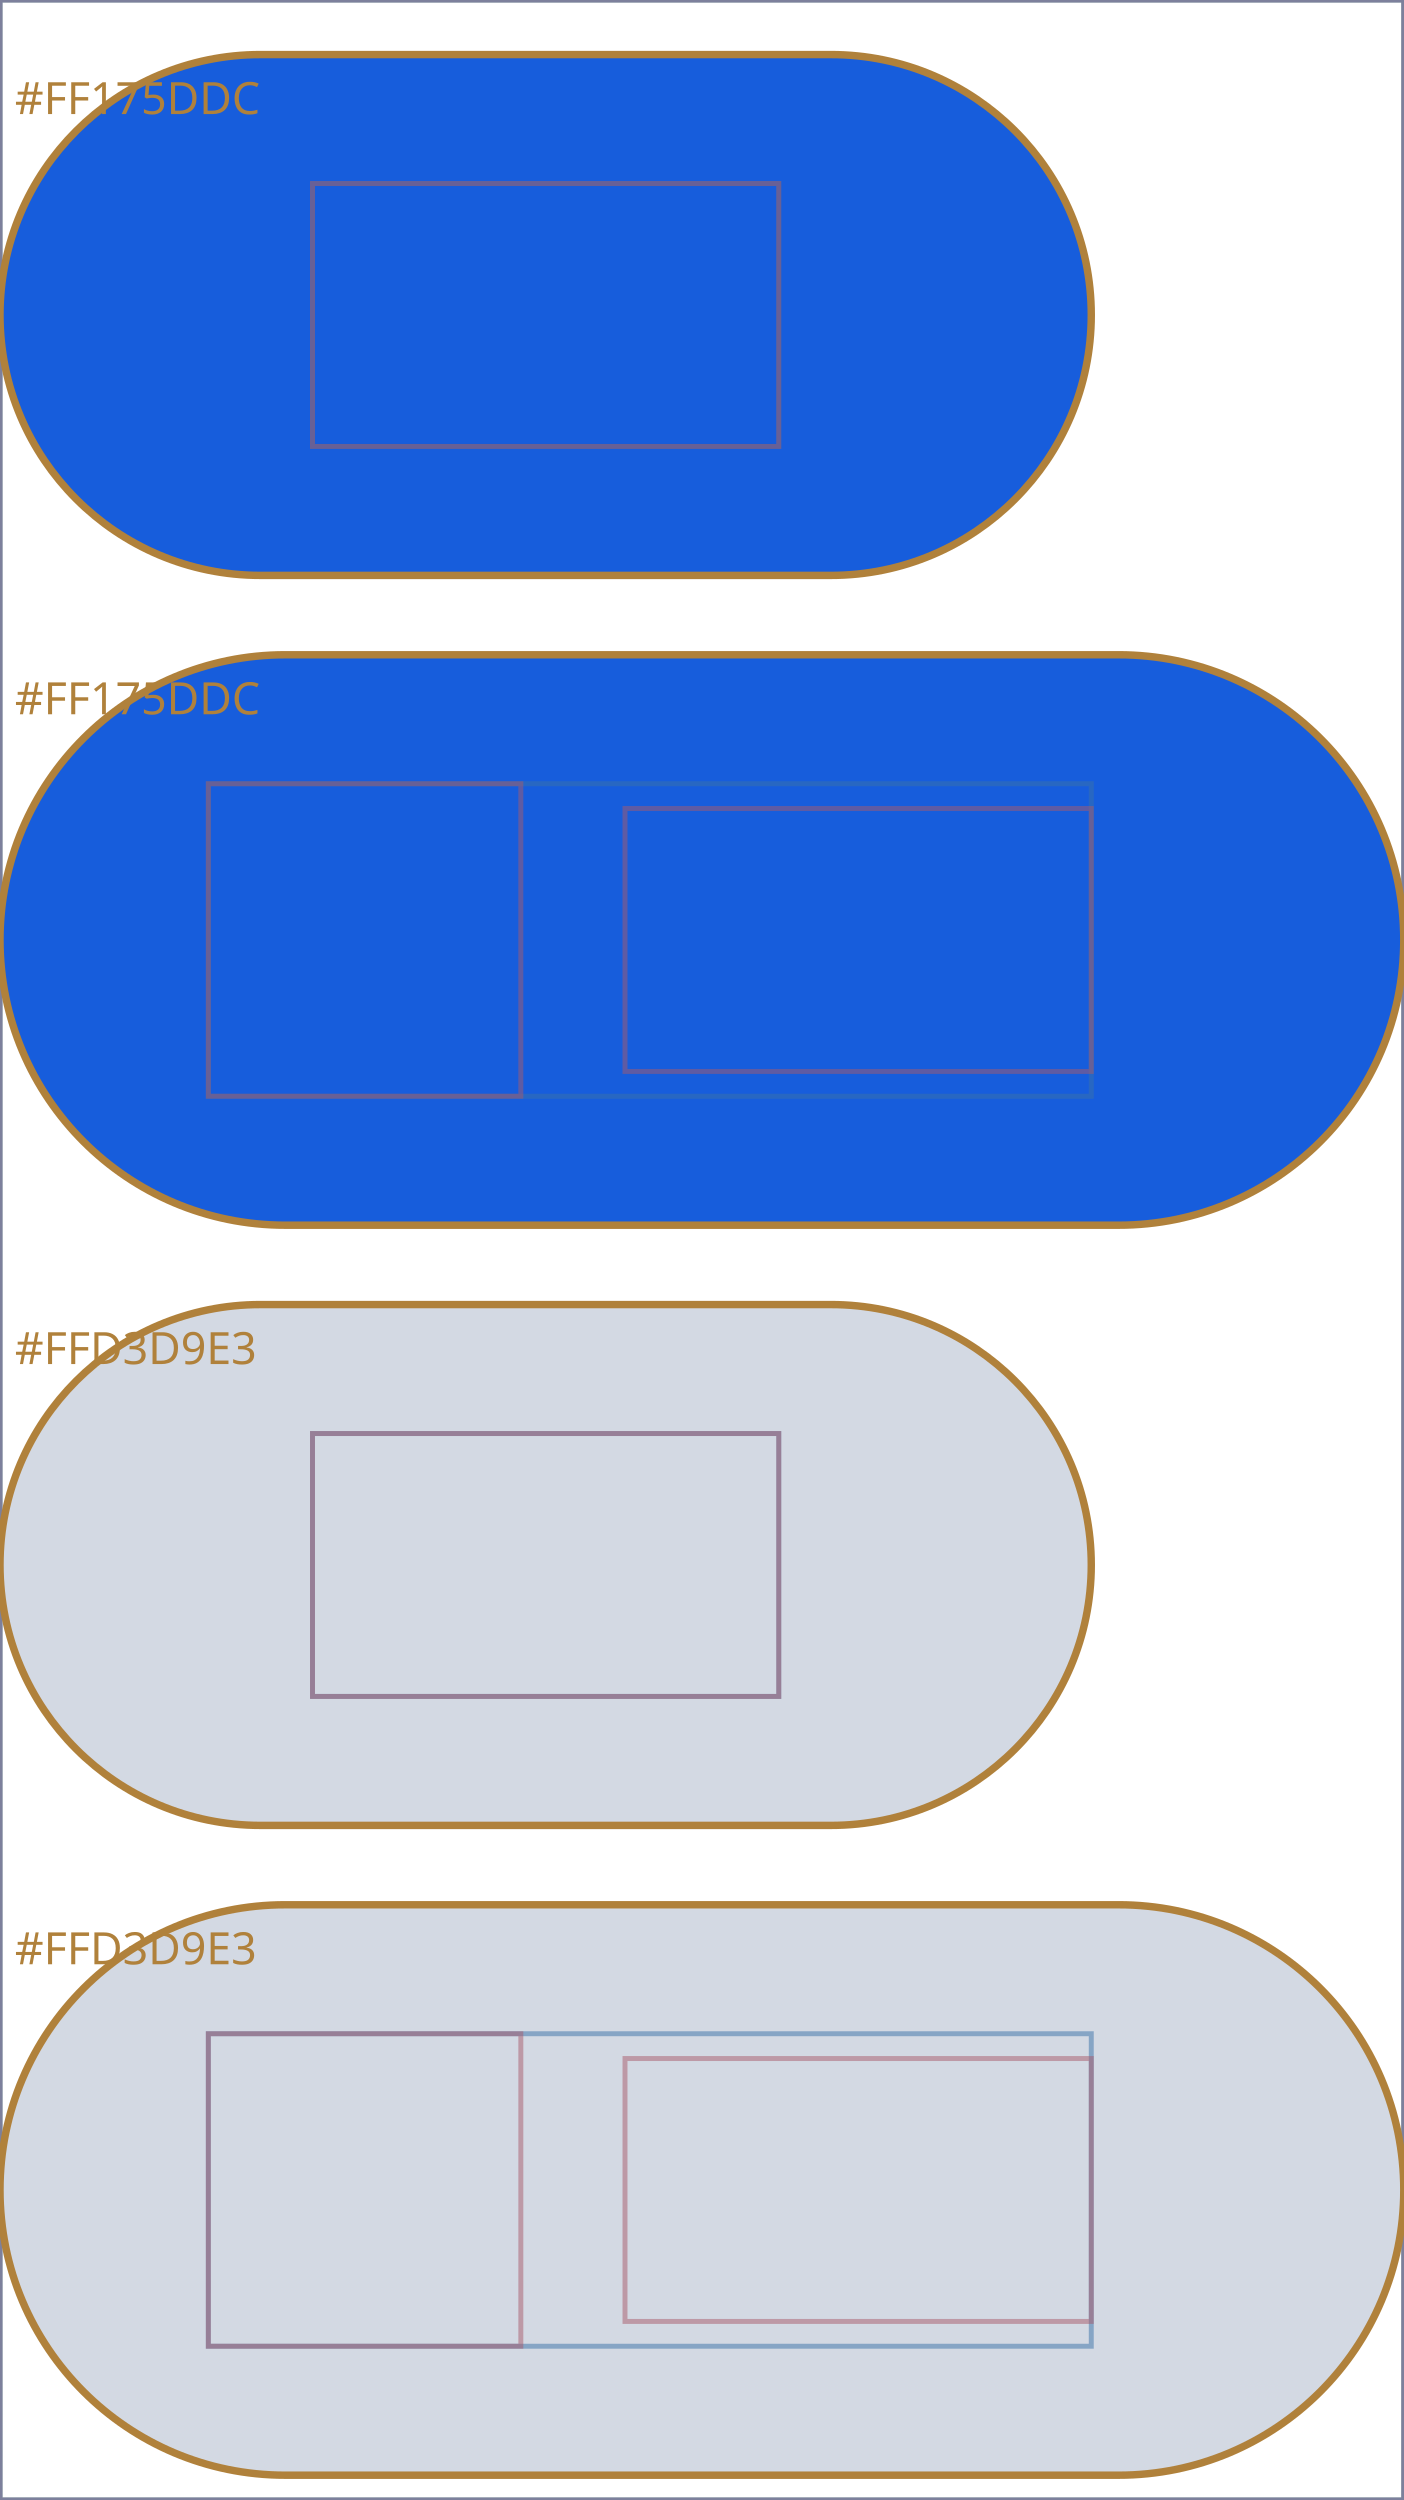
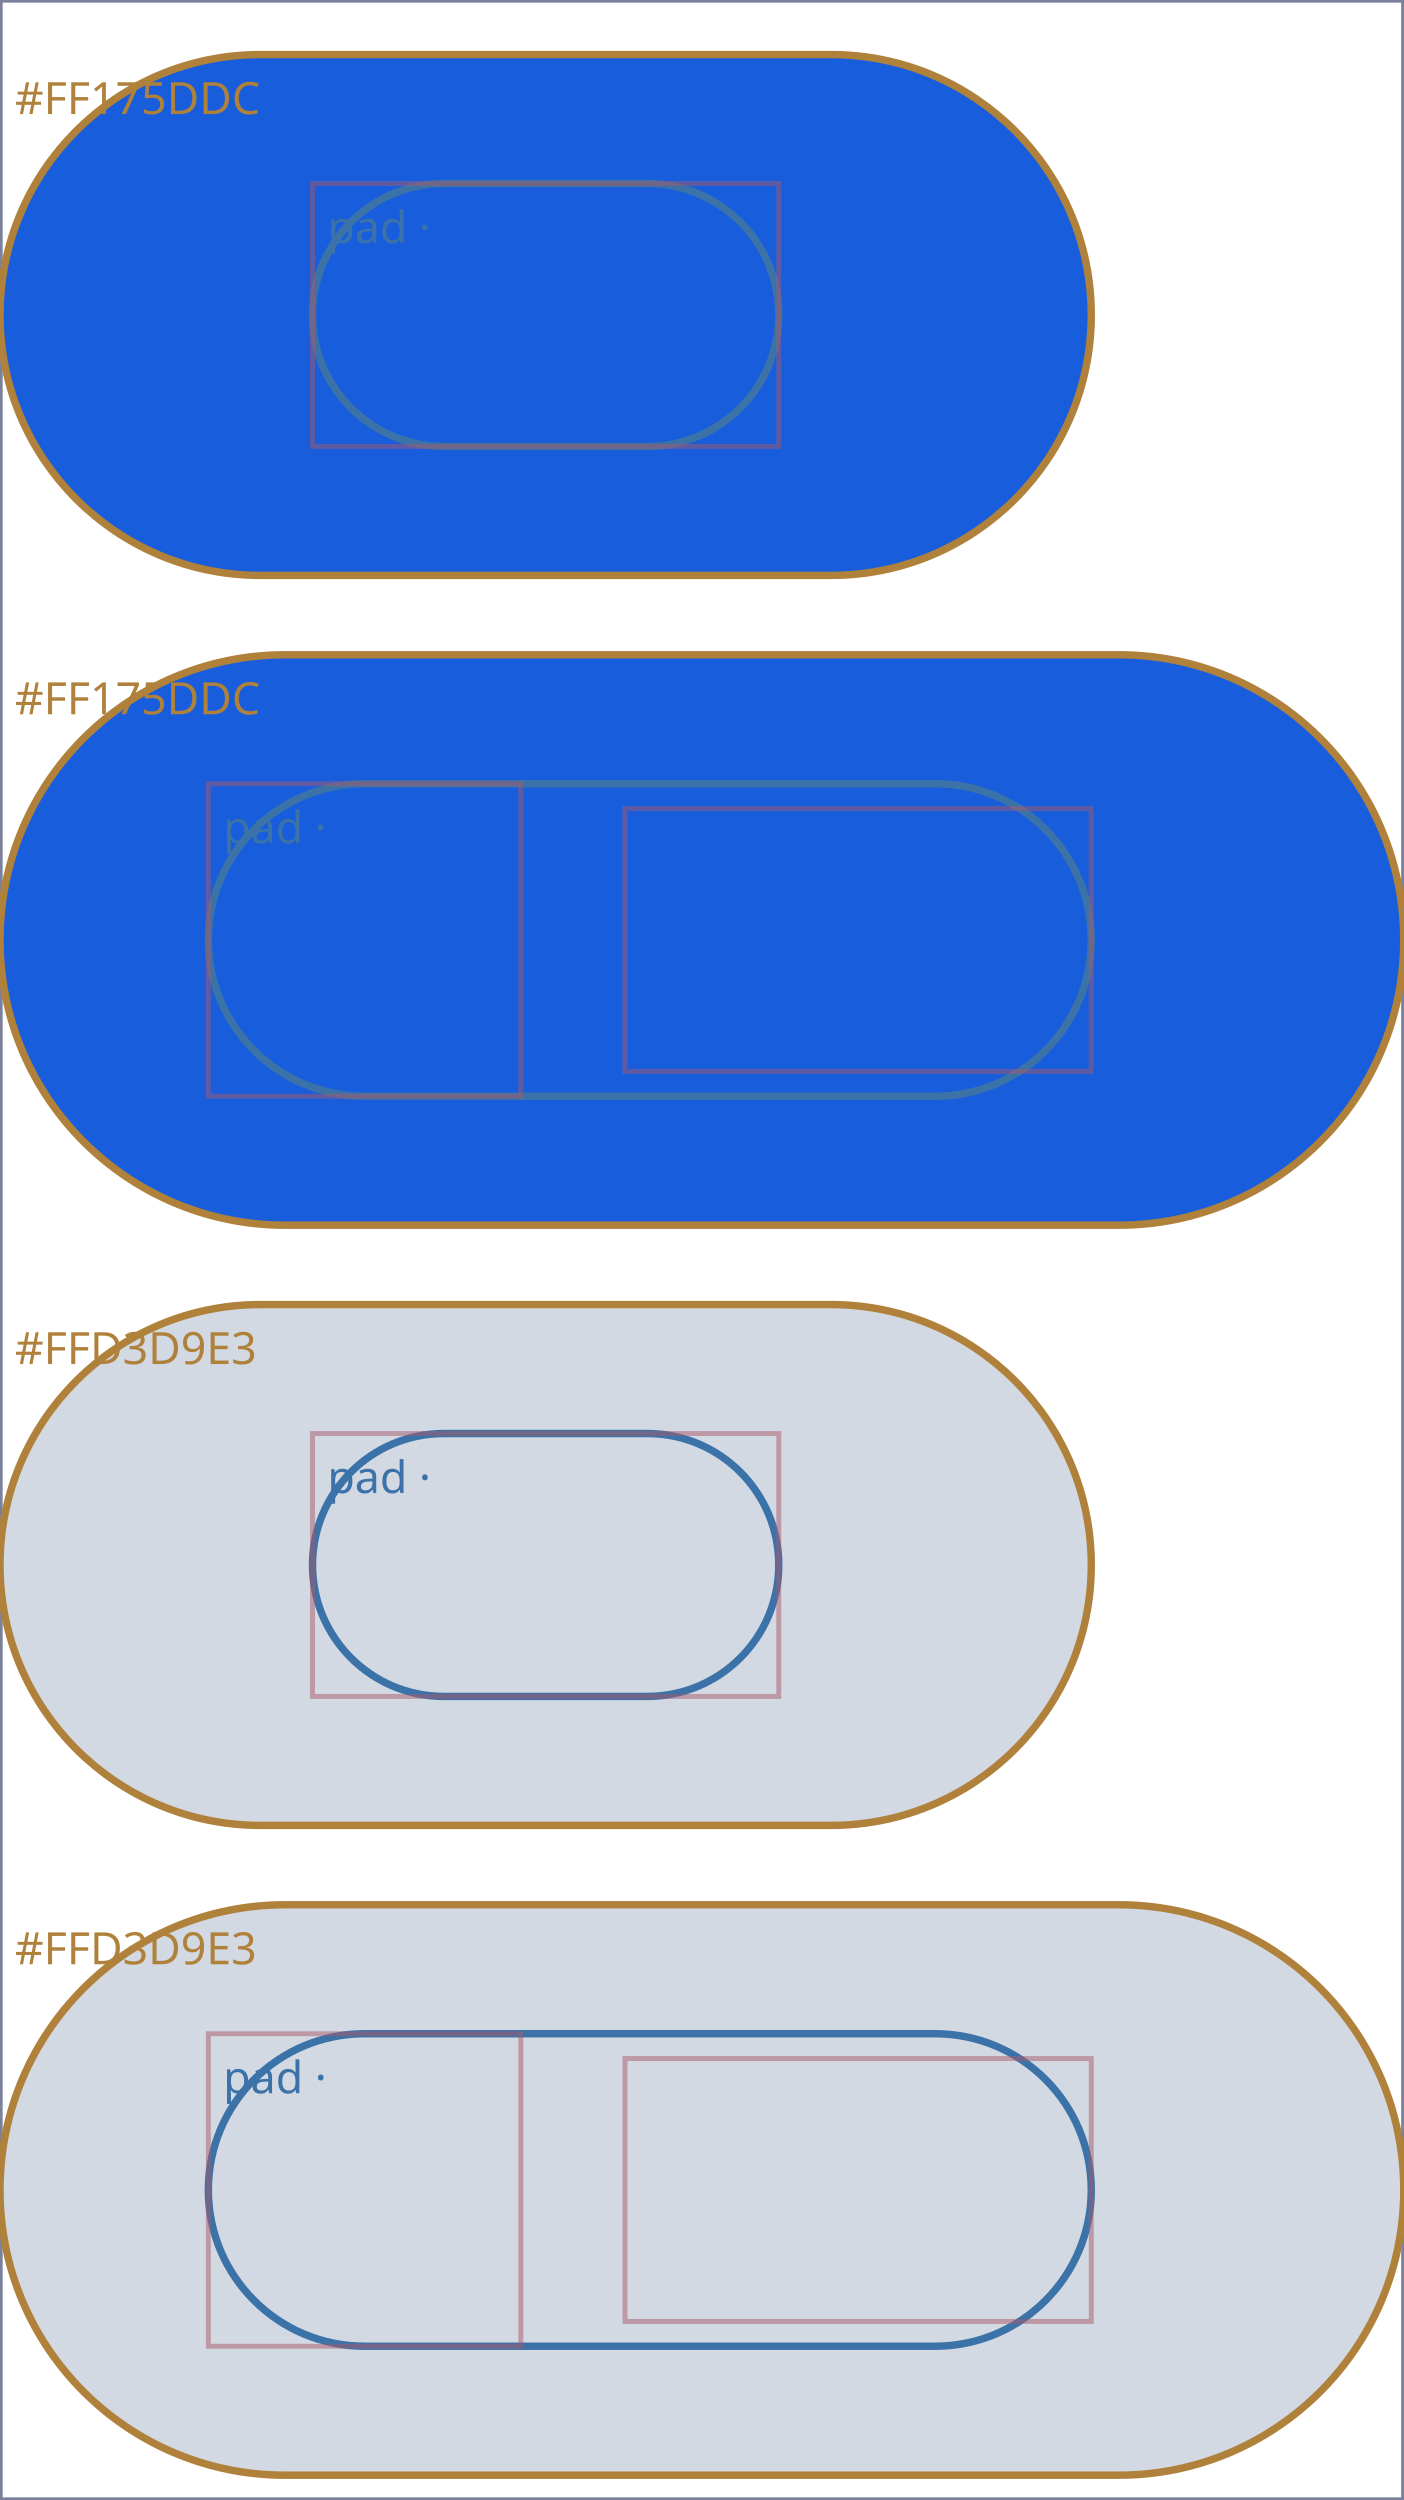
<svg xmlns="http://www.w3.org/2000/svg" viewBox="0 0 283 504" width="283" height="504" role="img" aria-label="filled-button layout wireframe">
  <rect width="283" height="504" fill="#ffffff" />
  <g>
    <rect x="0" y="0" width="283" height="504" fill="none" fill-opacity="0" stroke="#5B6470" stroke-width="1" stroke-opacity="0.5" />
  </g>
  <g>
    <rect x="0" y="0" width="283" height="504" fill="none" fill-opacity="0" stroke="#2E7D6B" stroke-width="1" stroke-opacity="0.5" />
  </g>
  <g>
    <rect x="0" y="0" width="283" height="504" fill="none" fill-opacity="0" stroke="#8E6BA8" stroke-width="1" stroke-opacity="0.5" />
  </g>
  <g>
    <path d="M52.5,11 H167.5 A52.5,52.5 0 0 1 220,63.5 V63.5 A52.5,52.5 0 0 1 167.5,116 H52.5 A52.5,52.5 0 0 1 0,63.5 V63.5 A52.5,52.5 0 0 1 52.5,11 Z" fill="#175DDC" fill-opacity="1" stroke="#B0813B" stroke-width="1.5" stroke-opacity="1" />
    <text x="3" y="23" font-family="system-ui, sans-serif" font-size="9" fill="#B0813B">#FF175DDC</text>
  </g>
  <g>
-     <rect x="63" y="37" width="94" height="53" fill="none" fill-opacity="0" stroke="#3B72A8" stroke-width="1" stroke-opacity="0.5" />
+     <path d="M89.5,37 H130.5 A26.5,26.5 0 0 1 157,63.5 V63.5 A26.5,26.5 0 0 1 130.5,90 H89.5 A26.5,26.5 0 0 1 63,63.5 V63.5 A26.5,26.5 0 0 1 89.5,37 Z" fill="none" fill-opacity="0" stroke="#3B72A8" stroke-width="1.5" stroke-opacity="1" />
+     <text x="66" y="49" font-family="system-ui, sans-serif" font-size="9" fill="#3B72A8">pad ·</text>
  </g>
  <g>
    <rect x="63" y="37" width="94" height="53" fill="none" fill-opacity="0" stroke="#A85B6B" stroke-width="1" stroke-opacity="0.5" />
  </g>
  <g>
    <path d="M57.5,132 H225.5 A57.5,57.5 0 0 1 283,189.5 V189.5 A57.5,57.5 0 0 1 225.5,247 H57.5 A57.5,57.5 0 0 1 0,189.5 V189.5 A57.5,57.5 0 0 1 57.5,132 Z" fill="#175DDC" fill-opacity="1" stroke="#B0813B" stroke-width="1.5" stroke-opacity="1" />
    <text x="3" y="144" font-family="system-ui, sans-serif" font-size="9" fill="#B0813B">#FF175DDC</text>
  </g>
  <g>
-     <rect x="42" y="158" width="178" height="63" fill="none" fill-opacity="0" stroke="#3B72A8" stroke-width="1" stroke-opacity="0.5" />
+     <path d="M73.5,158 H188.5 A31.5,31.5 0 0 1 220,189.5 V189.5 A31.5,31.5 0 0 1 188.5,221 H73.5 A31.5,31.5 0 0 1 42,189.5 V189.5 A31.5,31.5 0 0 1 73.5,158 Z" fill="none" fill-opacity="0" stroke="#3B72A8" stroke-width="1.5" stroke-opacity="1" />
+     <text x="45" y="170" font-family="system-ui, sans-serif" font-size="9" fill="#3B72A8">pad ·</text>
  </g>
  <g>
    <rect x="42" y="158" width="63" height="63" fill="none" fill-opacity="0" stroke="#A85B6B" stroke-width="1" stroke-opacity="0.5" />
  </g>
  <g>
    <rect x="126" y="163" width="94" height="53" fill="none" fill-opacity="0" stroke="#A85B6B" stroke-width="1" stroke-opacity="0.5" />
  </g>
  <g>
    <path d="M52.5,263 H167.5 A52.5,52.5 0 0 1 220,315.5 V315.5 A52.5,52.5 0 0 1 167.5,368 H52.5 A52.5,52.5 0 0 1 0,315.5 V315.5 A52.5,52.5 0 0 1 52.5,263 Z" fill="#D3D9E3" fill-opacity="1" stroke="#B0813B" stroke-width="1.5" stroke-opacity="1" />
    <text x="3" y="275" font-family="system-ui, sans-serif" font-size="9" fill="#B0813B">#FFD3D9E3</text>
  </g>
  <g>
-     <rect x="63" y="289" width="94" height="53" fill="none" fill-opacity="0" stroke="#3B72A8" stroke-width="1" stroke-opacity="0.5" />
+     <path d="M89.5,289 H130.5 A26.5,26.5 0 0 1 157,315.5 V315.5 A26.5,26.5 0 0 1 130.5,342 H89.5 A26.5,26.5 0 0 1 63,315.5 V315.5 A26.5,26.5 0 0 1 89.5,289 Z" fill="none" fill-opacity="0" stroke="#3B72A8" stroke-width="1.5" stroke-opacity="1" />
+     <text x="66" y="301" font-family="system-ui, sans-serif" font-size="9" fill="#3B72A8">pad ·</text>
  </g>
  <g>
    <rect x="63" y="289" width="94" height="53" fill="none" fill-opacity="0" stroke="#A85B6B" stroke-width="1" stroke-opacity="0.5" />
  </g>
  <g>
    <path d="M57.5,384 H225.5 A57.5,57.5 0 0 1 283,441.5 V441.5 A57.5,57.5 0 0 1 225.5,499 H57.5 A57.5,57.5 0 0 1 0,441.5 V441.5 A57.5,57.5 0 0 1 57.5,384 Z" fill="#D3D9E3" fill-opacity="1" stroke="#B0813B" stroke-width="1.5" stroke-opacity="1" />
    <text x="3" y="396" font-family="system-ui, sans-serif" font-size="9" fill="#B0813B">#FFD3D9E3</text>
  </g>
  <g>
-     <rect x="42" y="410" width="178" height="63" fill="none" fill-opacity="0" stroke="#3B72A8" stroke-width="1" stroke-opacity="0.5" />
+     <path d="M73.5,410 H188.5 A31.5,31.5 0 0 1 220,441.5 V441.5 A31.5,31.5 0 0 1 188.5,473 H73.5 A31.5,31.5 0 0 1 42,441.5 V441.5 A31.5,31.5 0 0 1 73.5,410 Z" fill="none" fill-opacity="0" stroke="#3B72A8" stroke-width="1.5" stroke-opacity="1" />
+     <text x="45" y="422" font-family="system-ui, sans-serif" font-size="9" fill="#3B72A8">pad ·</text>
  </g>
  <g>
    <rect x="42" y="410" width="63" height="63" fill="none" fill-opacity="0" stroke="#A85B6B" stroke-width="1" stroke-opacity="0.5" />
  </g>
  <g>
    <rect x="126" y="415" width="94" height="53" fill="none" fill-opacity="0" stroke="#A85B6B" stroke-width="1" stroke-opacity="0.5" />
  </g>
</svg>
